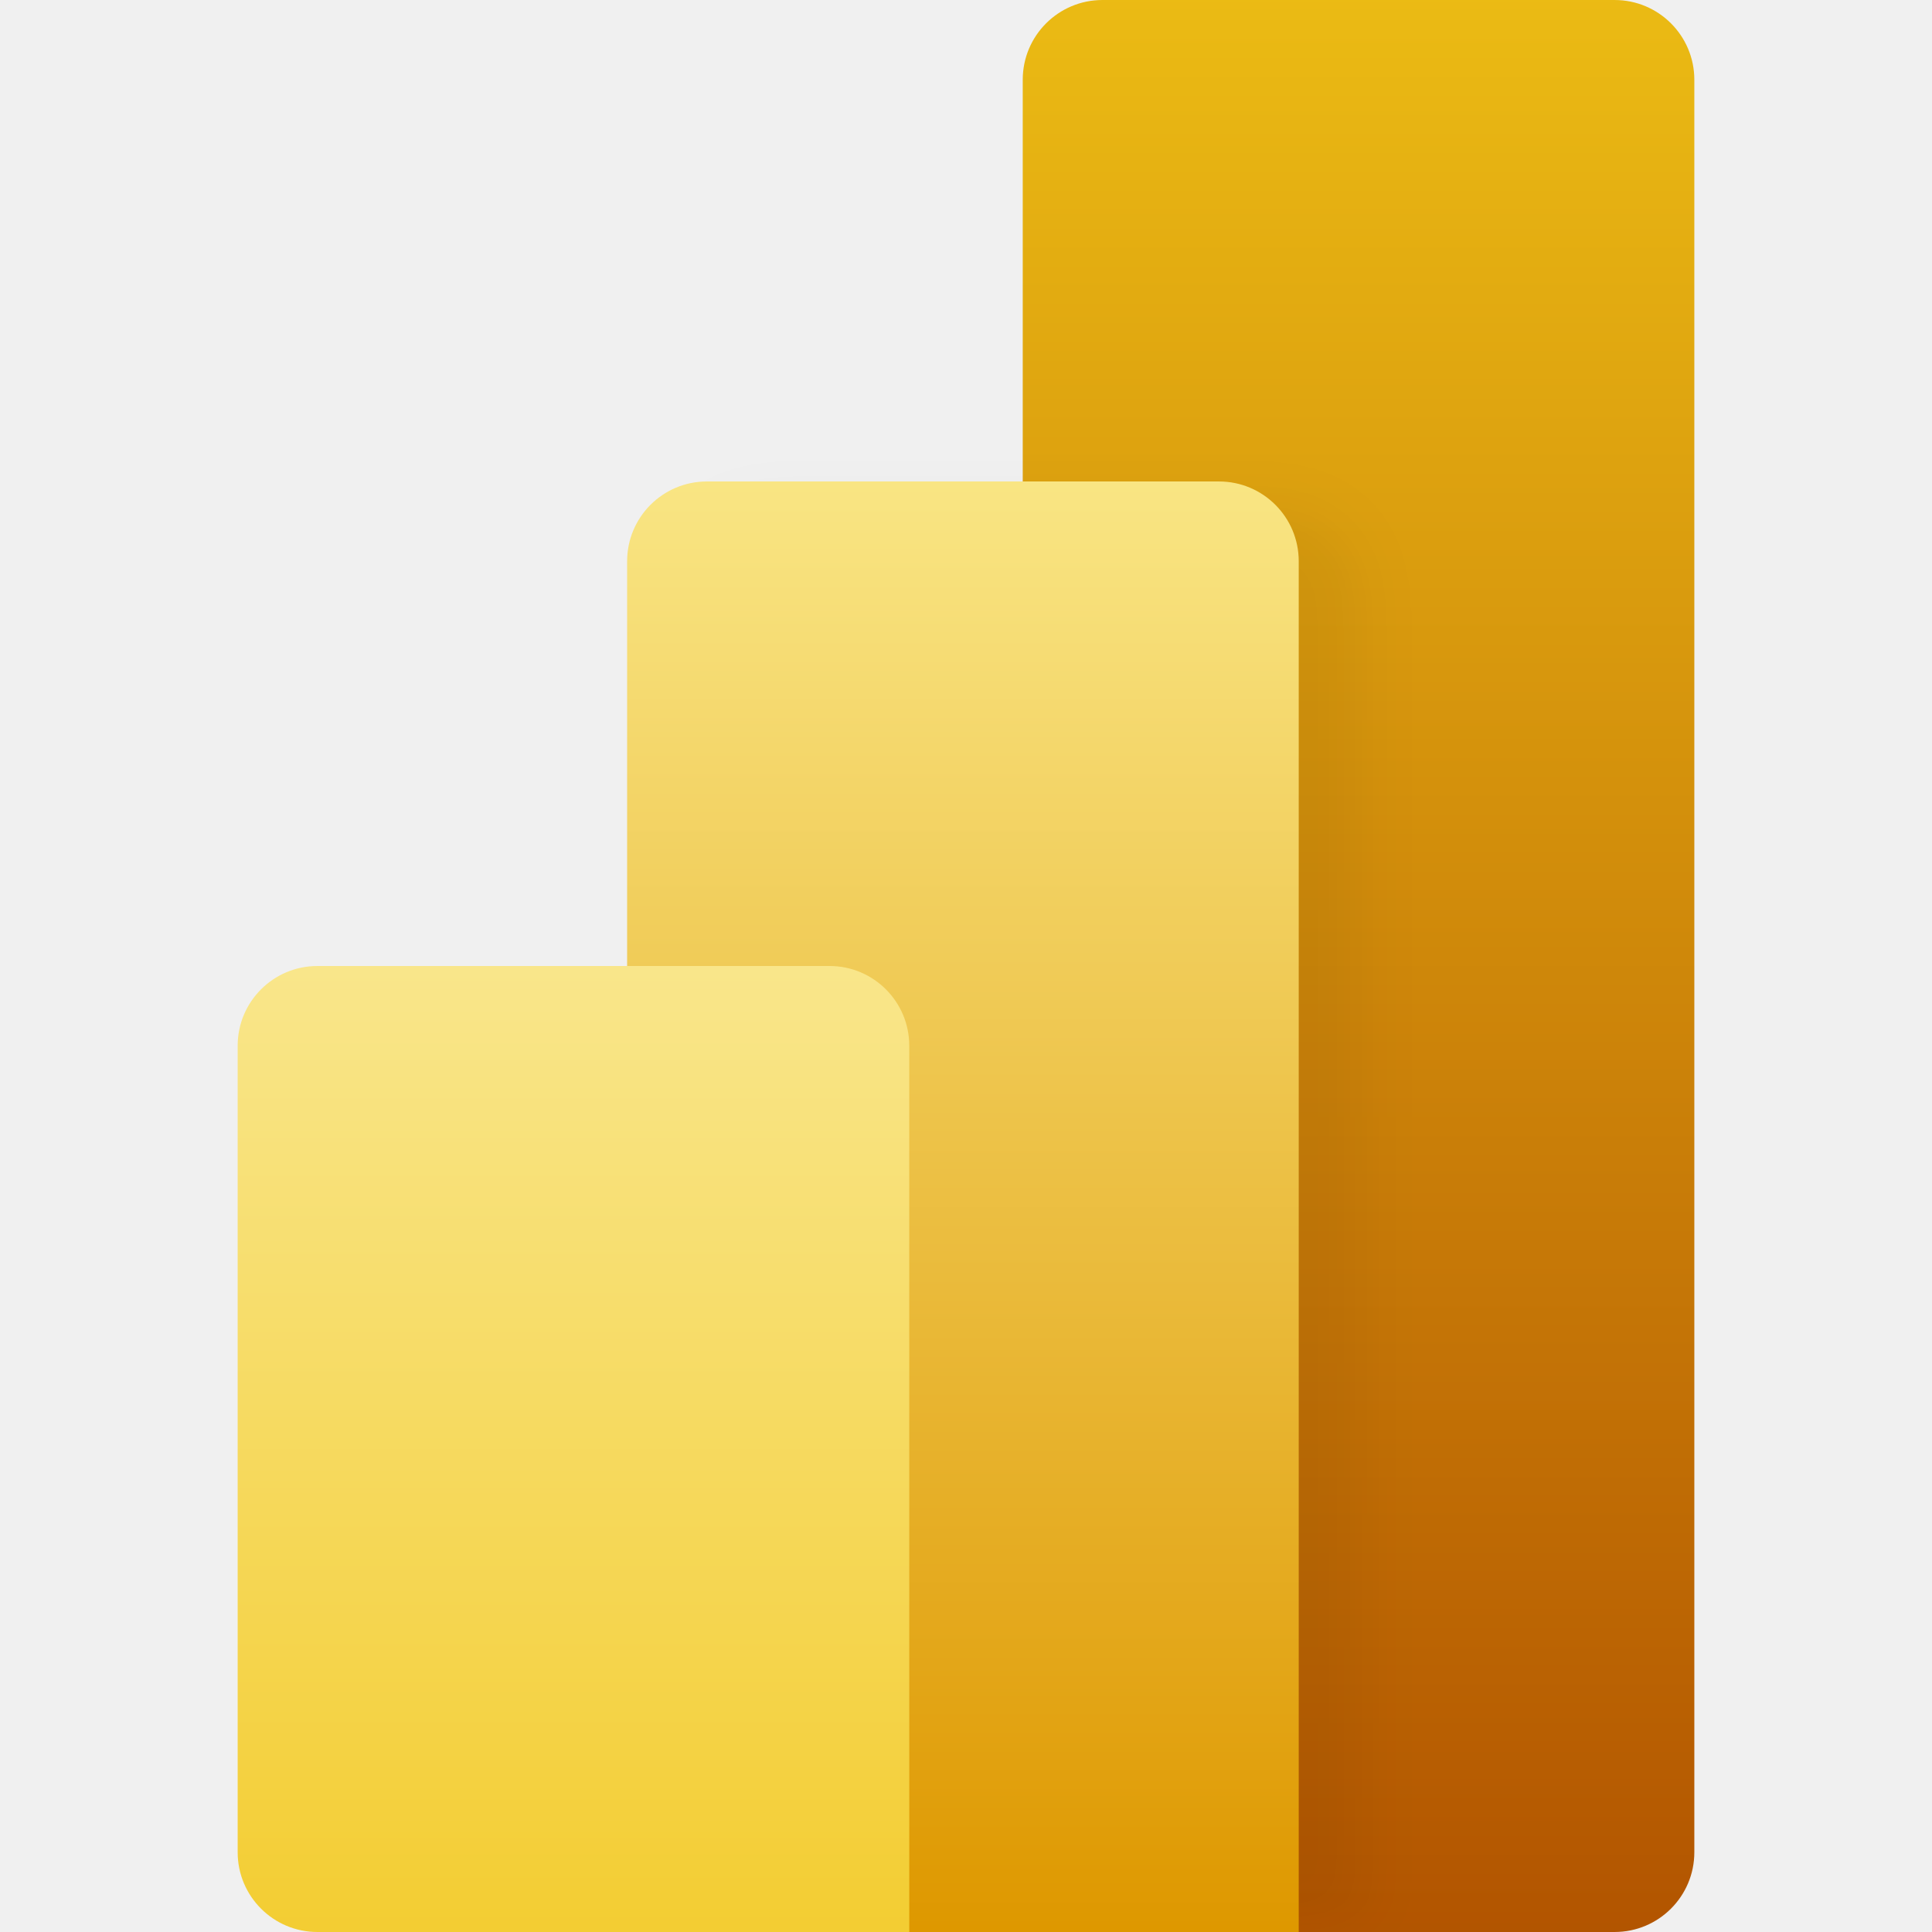
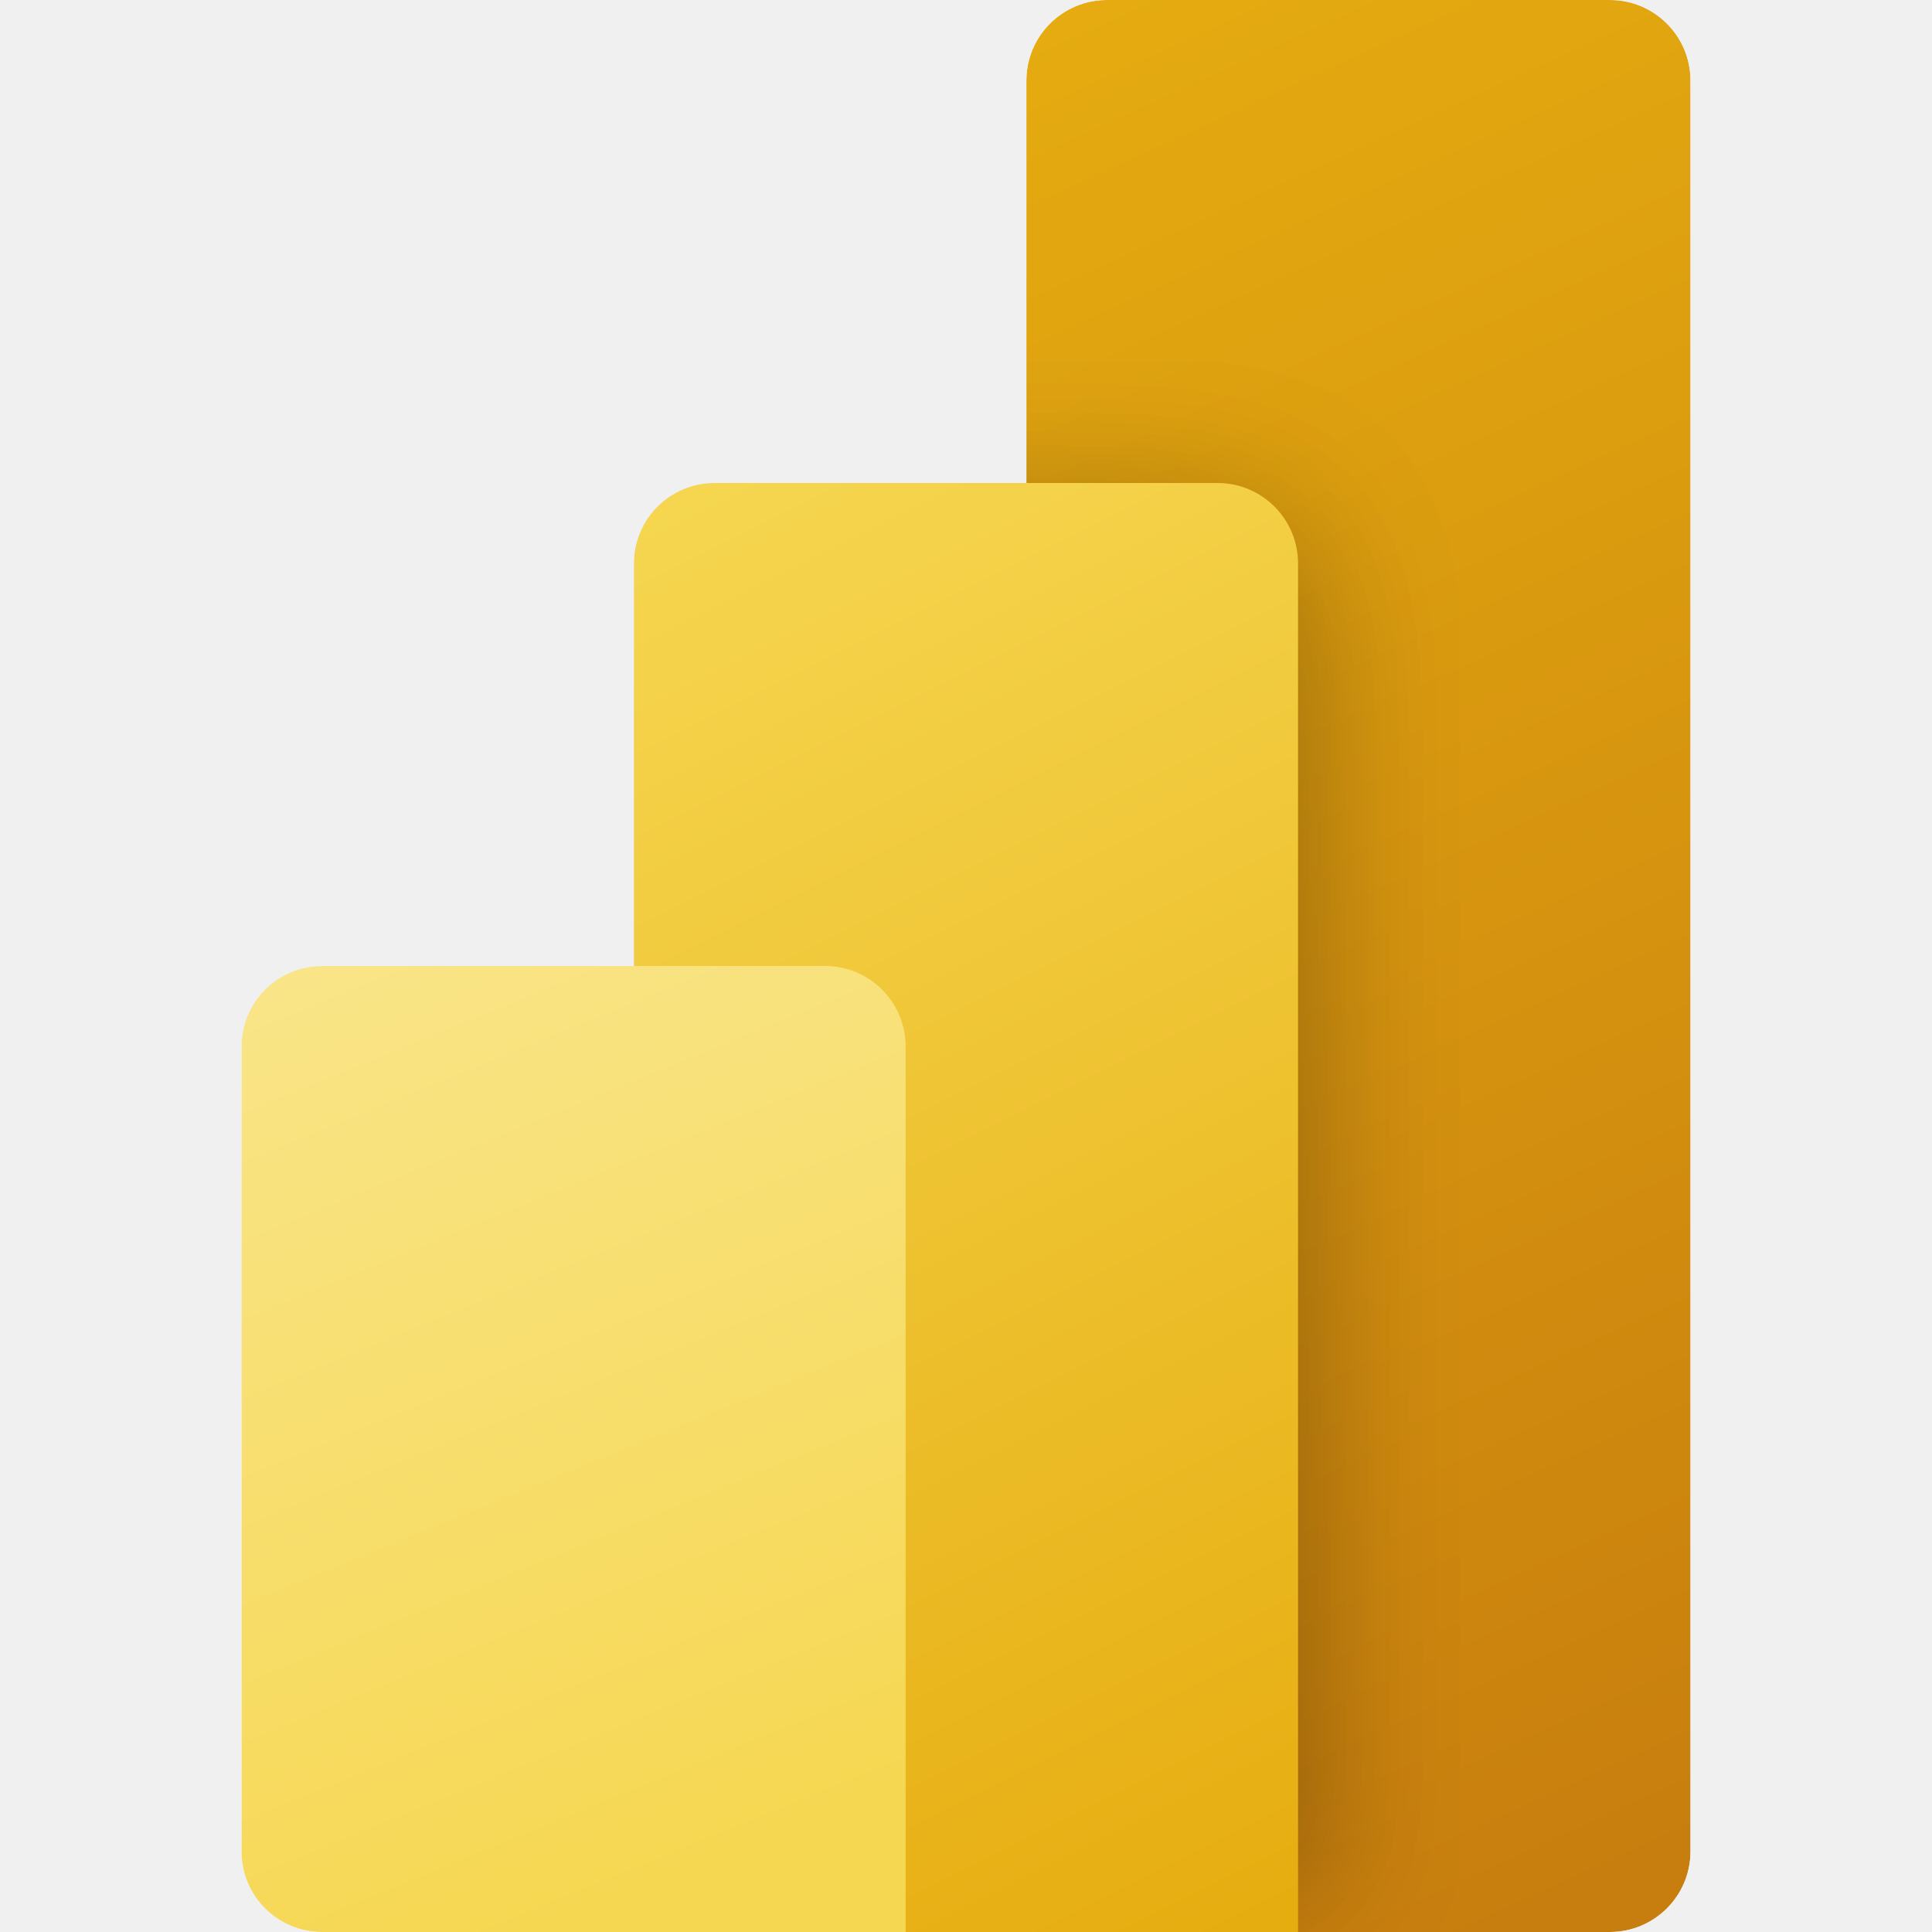
- <svg xmlns="http://www.w3.org/2000/svg" xmlns:xlink="http://www.w3.org/1999/xlink" width="630px" height="630px" viewBox="0 0 630 630" version="1.1">
+ <svg xmlns="http://www.w3.org/2000/svg" width="1600" height="1600" viewBox="0 0 1600 1600" fill="none">
+   <mask id="mask0_8592:56198" style="mask-type:alpha" maskUnits="userSpaceOnUse" x="200" y="0" width="1200" height="1600">
+     <path d="M1333.25 0C1370.11 0 1400 29.885 1400 66.75V1533.25C1400 1570.11 1370.11 1600 1333.25 1600H266.667C229.848 1600 200 1570.15 200 1533.33V866.667C200 829.848 229.848 800 266.667 800H525V466.667C525 429.848 554.848 400 591.667 400H850V66.75C850 29.885 879.885 0 916.75 0H1333.25Z" fill="white" />
+   </mask>
+   <g mask="url(#mask0_8592:56198)">
+     <path d="M1400 66.75L1400 1533.25C1400 1570.11 1370.11 1600 1333.25 1600H916.75C879.885 1600 850 1570.11 850 1533.25L850 66.75C850 29.885 879.885 0 916.75 0H1333.25C1370.12 0 1400 29.885 1400 66.75Z" fill="url(#paint0_linear_8592:56198)" />
+     <g filter="url(#filter0_dd_8592:56198)">
+       <path d="M1075 466.667V1600H525V466.667C525 429.848 554.848 400 591.667 400H1008.33C1045.15 400 1075 429.848 1075 466.667Z" fill="url(#paint1_linear_8592:56198)" />
+     </g>
+     <path d="M200 866.667V1533.33C200 1570.15 229.848 1600 266.667 1600H750V866.667C750 829.848 720.152 800 683.333 800H266.667C229.848 800 200 829.848 200 866.667Z" fill="url(#paint2_linear_8592:56198)" />
+   </g>
  <defs>
-     <linearGradient x1="50%" y1="0%" x2="50%" y2="100%" id="linearGradient-1">
-       <stop stop-color="#EBBB14" offset="0%" />
-       <stop stop-color="#B25400" offset="100%" />
+     <filter id="filter0_dd_8592:56198" x="391.667" y="300" width="816.667" height="1466.67" filterUnits="userSpaceOnUse" color-interpolation-filters="sRGB">
+       <feFlood flood-opacity="0" result="BackgroundImageFix" />
+       <feColorMatrix in="SourceAlpha" type="matrix" values="0 0 0 0 0 0 0 0 0 0 0 0 0 0 0 0 0 0 127 0" result="hardAlpha" />
+       <feOffset dy="6.333" />
+       <feGaussianBlur stdDeviation="6.333" />
+       <feColorMatrix type="matrix" values="0 0 0 0 0 0 0 0 0 0 0 0 0 0 0 0 0 0 0.2 0" />
+       <feBlend mode="normal" in2="BackgroundImageFix" result="effect1_dropShadow_8592:56198" />
+       <feColorMatrix in="SourceAlpha" type="matrix" values="0 0 0 0 0 0 0 0 0 0 0 0 0 0 0 0 0 0 127 0" result="hardAlpha" />
+       <feOffset dy="33.333" />
+       <feGaussianBlur stdDeviation="66.667" />
+       <feColorMatrix type="matrix" values="0 0 0 0 0 0 0 0 0 0 0 0 0 0 0 0 0 0 0.18 0" />
+       <feBlend mode="normal" in2="effect1_dropShadow_8592:56198" result="effect2_dropShadow_8592:56198" />
+       <feBlend mode="normal" in="SourceGraphic" in2="effect2_dropShadow_8592:56198" result="shape" />
+     </filter>
+     <linearGradient id="paint0_linear_8592:56198" x1="758.333" y1="-1.49632e-05" x2="1447.82" y2="1507.15" gradientUnits="userSpaceOnUse">
+       <stop stop-color="#E6AD10" />
+       <stop offset="1" stop-color="#C87E0E" />
    </linearGradient>
-     <linearGradient x1="50%" y1="0%" x2="50%" y2="100%" id="linearGradient-2">
-       <stop stop-color="#F9E583" offset="0%" />
-       <stop stop-color="#DE9800" offset="100%" />
+     <linearGradient id="paint1_linear_8592:56198" x1="524.955" y1="400" x2="1105.79" y2="1561.67" gradientUnits="userSpaceOnUse">
+       <stop stop-color="#F6D751" />
+       <stop offset="1" stop-color="#E6AD10" />
    </linearGradient>
-     <path d="M346,604 L346,630 L320,630 L153,630 C138.641,630 127,618.359 127,604 L127,183 C127,168.641 138.641,157 153,157 L320,157 C334.359,157 346,168.641 346,183 L346,604 Z" id="path-3" />
-     <filter x="-9.1%" y="-6.3%" width="136.5%" height="116.9%" filterUnits="objectBoundingBox" id="filter-4">
-       <feOffset dx="20" dy="10" in="SourceAlpha" result="shadowOffsetOuter1" />
-       <feGaussianBlur stdDeviation="10" in="shadowOffsetOuter1" result="shadowBlurOuter1" />
-       <feColorMatrix values="0 0 0 0 0   0 0 0 0 0   0 0 0 0 0  0 0 0 0.053 0" type="matrix" in="shadowBlurOuter1" />
-     </filter>
-     <linearGradient x1="50%" y1="0%" x2="50%" y2="100%" id="linearGradient-5">
-       <stop stop-color="#F9E68B" offset="0%" />
-       <stop stop-color="#F3CD32" offset="100%" />
+     <linearGradient id="paint2_linear_8592:56198" x1="199.955" y1="800" x2="519.784" y2="1581.68" gradientUnits="userSpaceOnUse">
+       <stop stop-color="#F9E589" />
+       <stop offset="1" stop-color="#F6D751" />
    </linearGradient>
  </defs>
-   <g id="PBI-Logo" stroke="none" stroke-width="1" fill="none" fill-rule="evenodd">
-     <g id="Group" transform="translate(77.5, 0)">
-       <rect id="Rectangle" fill="url(#linearGradient-1)" x="256" y="0" width="219" height="630" rx="26" />
-       <g id="Combined-Shape">
-         <use fill="black" fill-opacity="1" filter="url(#filter-4)" xlink:href="#path-3" />
-         <use fill="url(#linearGradient-2)" fill-rule="evenodd" xlink:href="#path-3" />
-       </g>
-       <path d="M219,604 L219,630 L193,630 L26,630 C11.641,630 1.75851975e-15,618.359 0,604 L0,341 C-1.75851975e-15,326.641 11.641,315 26,315 L193,315 C207.359,315 219,326.641 219,341 L219,604 Z" id="Combined-Shape" fill="url(#linearGradient-5)" />
-     </g>
-   </g>
</svg>
